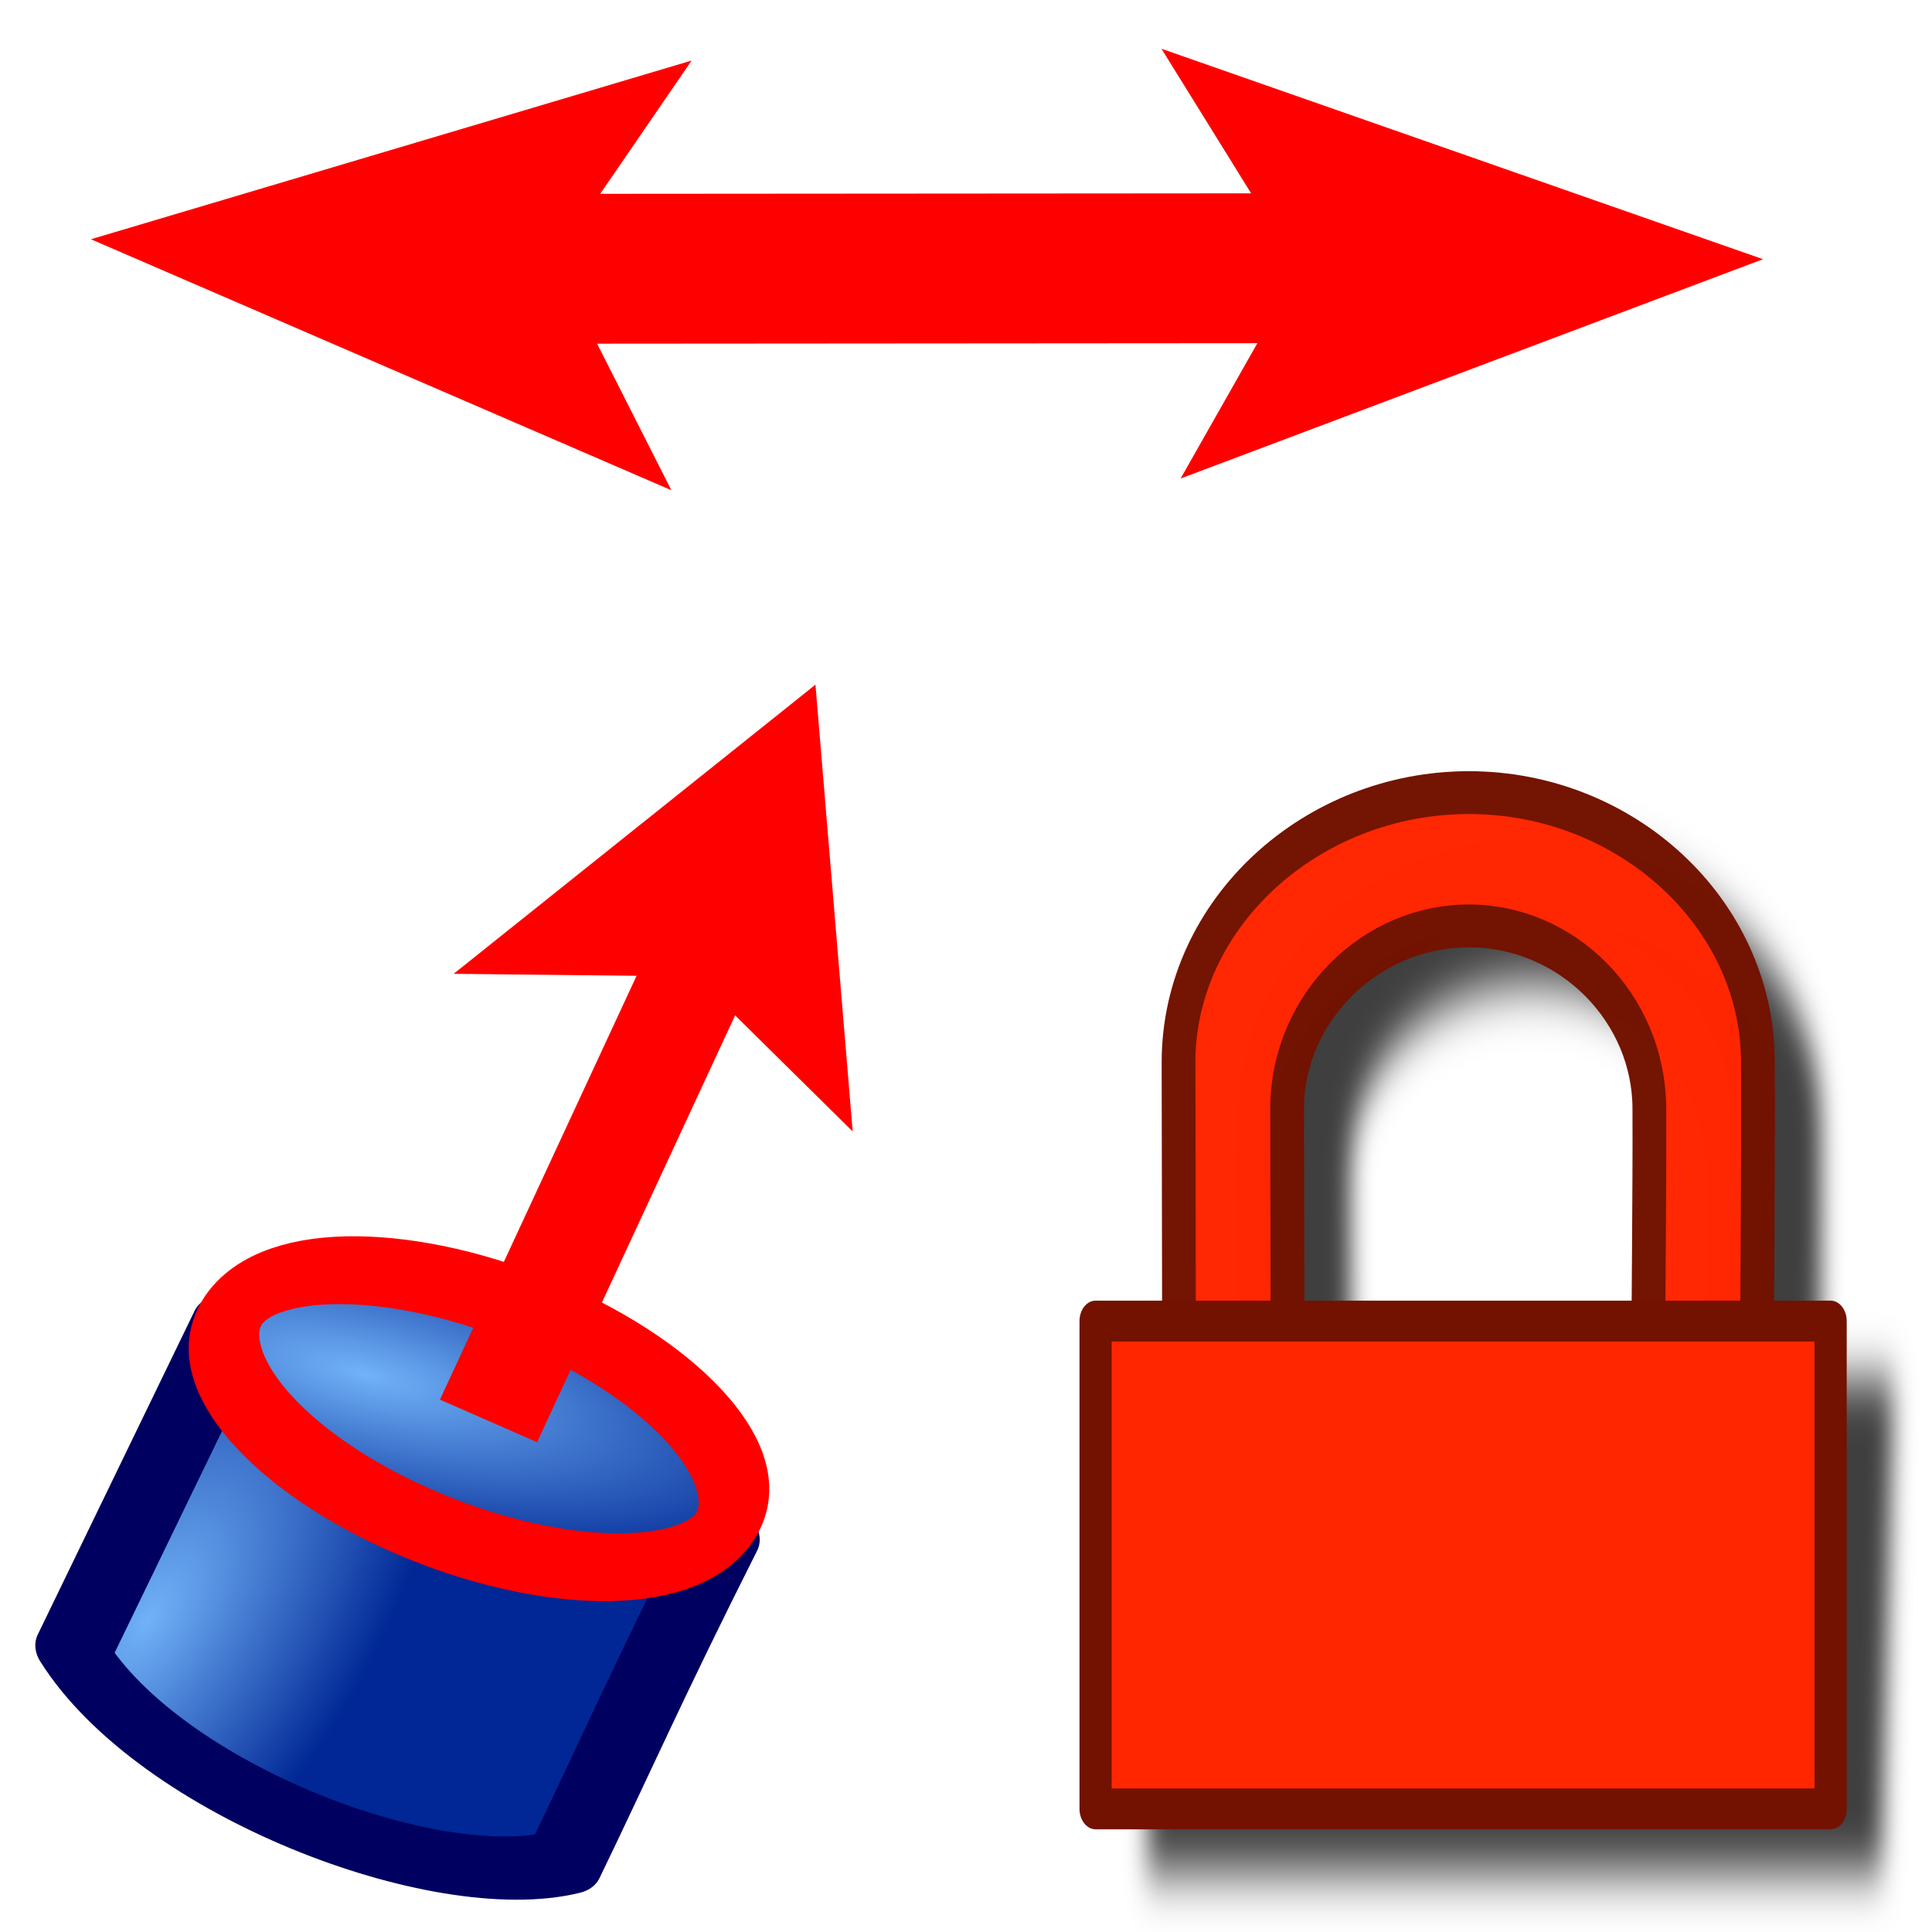
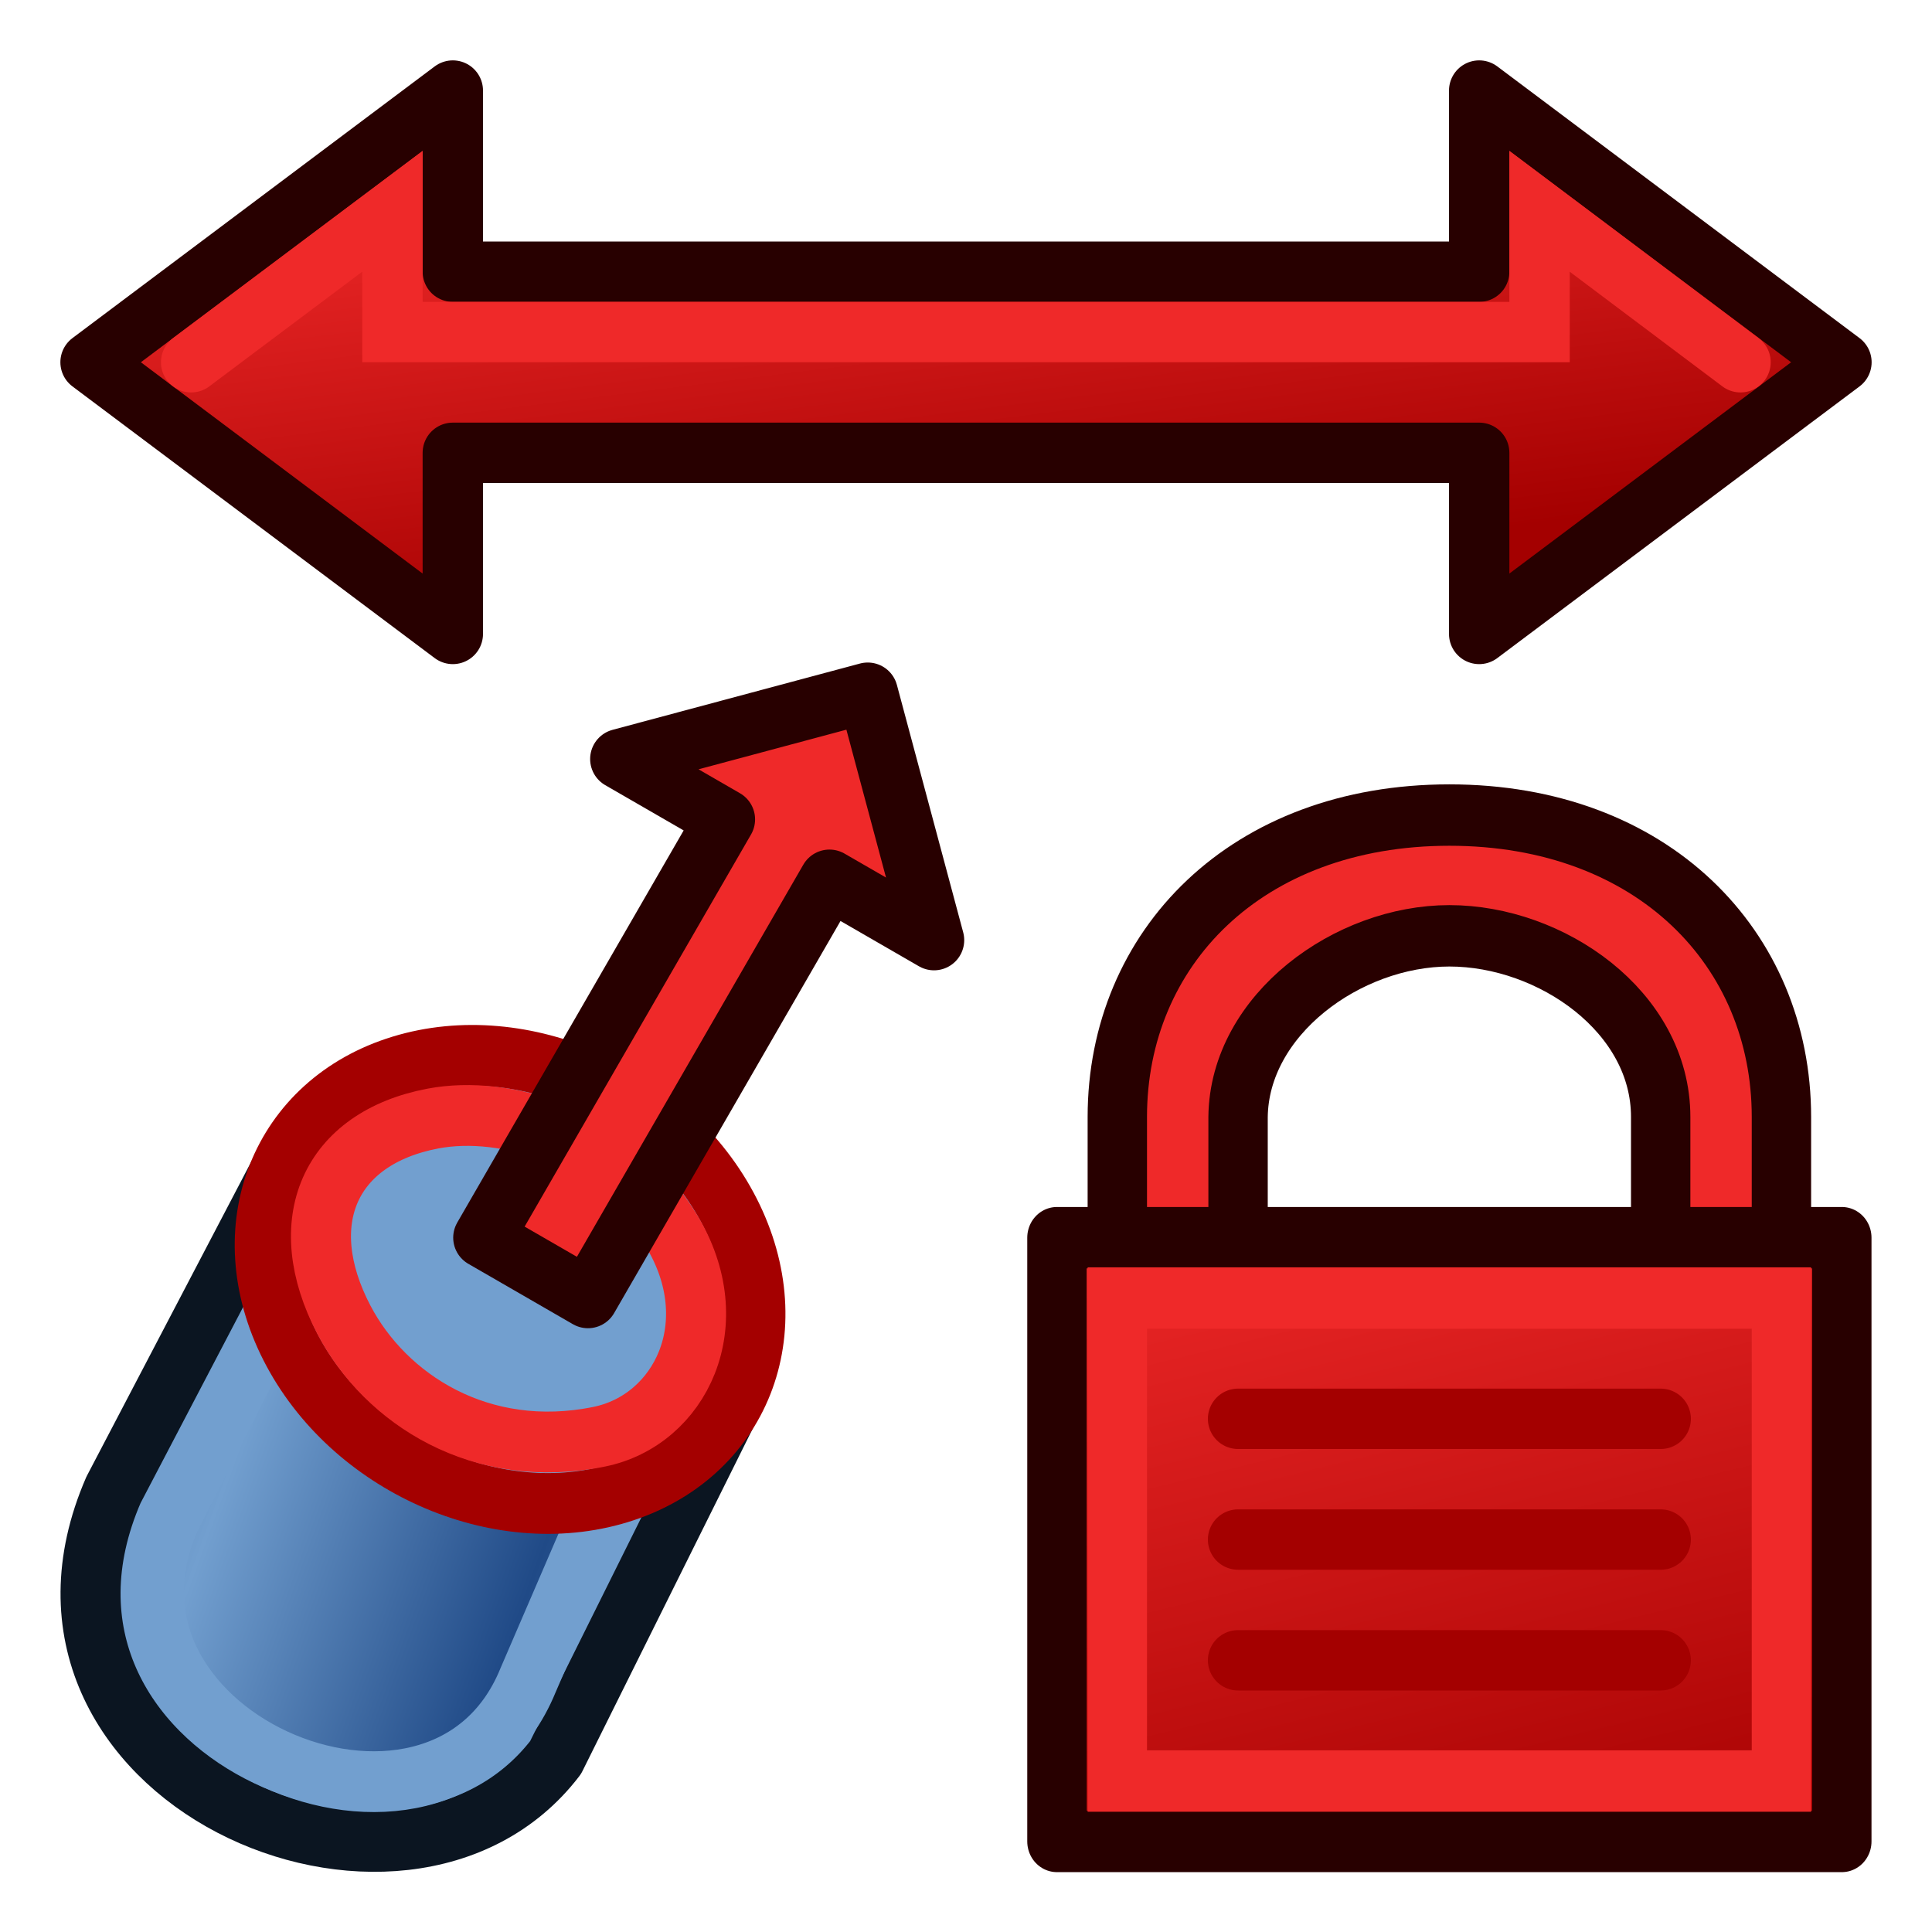
<svg xmlns="http://www.w3.org/2000/svg" xmlns:xlink="http://www.w3.org/1999/xlink" width="64px" height="64px" id="svg2980" version="1.1">
  <defs id="defs2982">
+     <linearGradient id="linearGradient3929">
+       <stop style="stop-color:#ef2929;stop-opacity:1;" offset="0" id="stop3931" />
+       <stop style="stop-color:#a40000;stop-opacity:1" offset="1" id="stop3933" />
+     </linearGradient>
    <linearGradient id="linearGradient3864">
      <stop id="stop3866" offset="0" style="stop-color:#71b2f8;stop-opacity:1;" />
      <stop id="stop3868" offset="1" style="stop-color:#002795;stop-opacity:1;" />
    </linearGradient>
    <linearGradient id="linearGradient3377">
      <stop id="stop3379" offset="0" style="stop-color:#faff2b;stop-opacity:1;" />
      <stop id="stop3381" offset="1" style="stop-color:#ffaa00;stop-opacity:1;" />
    </linearGradient>
    <radialGradient xlink:href="#linearGradient3377" id="radialGradient3701" gradientUnits="userSpaceOnUse" cx="84.883" cy="77.043" fx="84.883" fy="77.043" r="19.467" gradientTransform="matrix(2.849242,1.258512,-0.4040415,0.9147407,-125.8413,-100.258)" />
    <linearGradient id="linearGradient3007">
      <stop id="stop3009" offset="0" style="stop-color:#faff2b;stop-opacity:1;" />
      <stop id="stop3011" offset="1" style="stop-color:#ffaa00;stop-opacity:1;" />
    </linearGradient>
    <linearGradient id="linearGradient3377-6">
      <stop id="stop3379-2" offset="0" style="stop-color:#00afff;stop-opacity:1;" />
      <stop id="stop3381-4" offset="1" style="stop-color:#0034ff;stop-opacity:1;" />
    </linearGradient>
    <radialGradient r="19.467" fy="77.043" fx="84.883" cy="77.043" cx="84.883" gradientTransform="matrix(2.849242,1.258512,-0.4040415,0.9147407,-125.8413,-100.258)" gradientUnits="userSpaceOnUse" id="radialGradient3017-8" xlink:href="#linearGradient3377-6" />
    <linearGradient id="linearGradient3835">
      <stop id="stop3837" offset="0" style="stop-color:#faff2b;stop-opacity:1;" />
      <stop id="stop3839" offset="1" style="stop-color:#ffaa00;stop-opacity:1;" />
    </linearGradient>
    <linearGradient id="linearGradient3377-2">
      <stop id="stop3379-7" offset="0" style="stop-color:#faff2b;stop-opacity:1;" />
      <stop id="stop3381-8" offset="1" style="stop-color:#ffaa00;stop-opacity:1;" />
    </linearGradient>
    <radialGradient r="19.467" fy="77.043" fx="84.883" cy="77.043" cx="84.883" gradientTransform="matrix(2.849242,1.258512,-0.4040415,0.9147407,-125.8413,-100.258)" gradientUnits="userSpaceOnUse" id="radialGradient3017-6" xlink:href="#linearGradient3377-2" />
    <linearGradient id="linearGradient3835-1">
      <stop id="stop3837-0" offset="0" style="stop-color:#faff2b;stop-opacity:1;" />
      <stop id="stop3839-9" offset="1" style="stop-color:#ffaa00;stop-opacity:1;" />
    </linearGradient>
    <linearGradient id="linearGradient4032">
      <stop style="stop-color:#71b2f8;stop-opacity:1;" offset="0" id="stop4034" />
      <stop style="stop-color:#002795;stop-opacity:1;" offset="1" id="stop4036" />
    </linearGradient>
    <radialGradient xlink:href="#linearGradient4032" id="radialGradient4114" gradientUnits="userSpaceOnUse" gradientTransform="matrix(0.1903683,-0.6138636,1.99853,-0.190928,-47.1332,165.4556)" cx="113.502" cy="65.849" fx="113.502" fy="65.849" r="19.467" />
    <linearGradient id="linearGradient3171">
      <stop style="stop-color:#71b2f8;stop-opacity:1;" offset="0" id="stop3173" />
      <stop style="stop-color:#002795;stop-opacity:1;" offset="1" id="stop3175" />
    </linearGradient>
    <linearGradient id="linearGradient4032-7">
      <stop style="stop-color:#71b2f8;stop-opacity:1;" offset="0" id="stop4034-3" />
      <stop style="stop-color:#002795;stop-opacity:1;" offset="1" id="stop4036-6" />
    </linearGradient>
    <radialGradient xlink:href="#linearGradient4032-7" id="radialGradient4114-3" gradientUnits="userSpaceOnUse" gradientTransform="matrix(0.1903683,-0.6138636,1.99853,-0.190928,-47.1332,165.4556)" cx="113.502" cy="65.849" fx="113.502" fy="65.849" r="19.467" />
    <linearGradient id="linearGradient3171-9">
      <stop style="stop-color:#71b2f8;stop-opacity:1;" offset="0" id="stop3173-7" />
      <stop style="stop-color:#002795;stop-opacity:1;" offset="1" id="stop3175-5" />
    </linearGradient>
    <linearGradient id="linearGradient4032-8">
      <stop style="stop-color:#71b2f8;stop-opacity:1;" offset="0" id="stop4034-4" />
      <stop style="stop-color:#002795;stop-opacity:1;" offset="1" id="stop4036-3" />
    </linearGradient>
    <radialGradient xlink:href="#linearGradient4032-8" id="radialGradient4114-9" gradientUnits="userSpaceOnUse" gradientTransform="matrix(0.1903683,-0.6138636,1.99853,-0.190928,-47.1332,165.4556)" cx="113.502" cy="65.849" fx="113.502" fy="65.849" r="19.467" />
    <linearGradient id="linearGradient3171-1">
      <stop style="stop-color:#71b2f8;stop-opacity:1;" offset="0" id="stop3173-0" />
      <stop style="stop-color:#002795;stop-opacity:1;" offset="1" id="stop3175-3" />
    </linearGradient>
    <linearGradient id="linearGradient4032-0">
      <stop style="stop-color:#71b2f8;stop-opacity:1;" offset="0" id="stop4034-37" />
      <stop style="stop-color:#002795;stop-opacity:1;" offset="1" id="stop4036-1" />
    </linearGradient>
    <radialGradient xlink:href="#linearGradient4032-0" id="radialGradient3703" gradientUnits="userSpaceOnUse" cx="132.705" cy="90.193" fx="132.705" fy="90.193" r="19.467" gradientTransform="matrix(-0.08162339,1.394907,-1.157257,-0.2696337,245.2277,-105.4436)" />
    <linearGradient id="linearGradient3284">
      <stop style="stop-color:#71b2f8;stop-opacity:1;" offset="0" id="stop3286" />
      <stop style="stop-color:#002795;stop-opacity:1;" offset="1" id="stop3288" />
    </linearGradient>
    <linearGradient xlink:href="#linearGradient3193" id="linearGradient3191" x1="11.758" y1="27.364" x2="21.166" y2="55.146" gradientUnits="userSpaceOnUse" gradientTransform="matrix(-0.999956,0.00937982,-0.00937982,-0.999956,39.60823,75.666)" />
    <linearGradient id="linearGradient3193">
      <stop id="stop3195" offset="0" style="stop-color:#68ff00;stop-opacity:1;" />
      <stop id="stop3197" offset="1" style="stop-color:#078b00;stop-opacity:1;" />
    </linearGradient>
    <radialGradient xlink:href="#linearGradient4032" id="radialGradient3080" gradientUnits="userSpaceOnUse" gradientTransform="matrix(-0.1915761,0.4662146,-1.136416,-0.419043,156.5648,24.07671)" cx="86.837" cy="90.601" fx="86.837" fy="90.601" r="19.467" />
    <radialGradient xlink:href="#linearGradient4032" id="radialGradient3082" gradientUnits="userSpaceOnUse" gradientTransform="matrix(0.1903683,-0.6138636,1.99853,-0.190928,-47.1332,165.4556)" cx="113.502" cy="65.849" fx="113.502" fy="65.849" r="19.467" />
    <radialGradient xlink:href="#linearGradient4032-7" id="radialGradient3150" gradientUnits="userSpaceOnUse" gradientTransform="matrix(0.393909,0.01329378,-0.08416937,0.7895379,-20.11378,-16.63035)" cx="86.837" cy="90.601" fx="86.837" fy="90.601" r="19.467" />
    <radialGradient xlink:href="#linearGradient4032-7" id="radialGradient3152" gradientUnits="userSpaceOnUse" gradientTransform="matrix(0.1903683,-0.6138636,1.99853,-0.190928,-47.1332,165.4556)" cx="113.502" cy="65.849" fx="113.502" fy="65.849" r="19.467" />
    <radialGradient xlink:href="#linearGradient4032-7" id="radialGradient3219" gradientUnits="userSpaceOnUse" gradientTransform="matrix(0.2934834,0.1119284,-0.3134821,0.7277332,7.433476,-20.69848)" cx="86.837" cy="90.601" fx="86.837" fy="90.601" r="19.467" />
    <radialGradient xlink:href="#linearGradient4032-7" id="radialGradient3221" gradientUnits="userSpaceOnUse" gradientTransform="matrix(0.1903683,-0.6138636,1.99853,-0.190928,-47.1332,165.4556)" cx="113.502" cy="65.849" fx="113.502" fy="65.849" r="19.467" />
    <filter color-interpolation-filters="sRGB" id="filter3752">
      <feGaussianBlur stdDeviation="0.913" id="feGaussianBlur3754" />
    </filter>
+     <linearGradient xlink:href="#linearGradient3838" id="linearGradient3199" gradientUnits="userSpaceOnUse" x1="2802.963" y1="538.362" x2="2859.726" y2="786.056" />
+     <linearGradient id="linearGradient3838">
+       <stop style="stop-color:#34e0e2;stop-opacity:1" offset="0" id="stop3840" />
+       <stop style="stop-color:#06989a;stop-opacity:1" offset="1" id="stop3842" />
+     </linearGradient>
+     <linearGradient xlink:href="#linearGradient3166" id="linearGradient3197" gradientUnits="userSpaceOnUse" x1="2802.963" y1="626.087" x2="2849.406" y2="822.179" gradientTransform="translate(61.25766,0)" />
+     <linearGradient id="linearGradient3166">
+       <stop id="stop3168" offset="0" style="stop-color:#ef2929;stop-opacity:1" />
+       <stop id="stop3170" offset="1" style="stop-color:#a40000;stop-opacity:1" />
+     </linearGradient>
+     <linearGradient xlink:href="#linearGradient3159" id="linearGradient3172" gradientUnits="userSpaceOnUse" gradientTransform="matrix(0.2444666,-0.00435615,-0.00435615,0.2494966,-6.891033,9.420216)" spreadMethod="reflect" x1="-15.391" y1="27.443" x2="-26.983" y2="13.124" />
+     <linearGradient id="linearGradient3159">
+       <stop id="stop3161" offset="0" style="stop-color:#729fcf;stop-opacity:1" />
+       <stop id="stop3163" offset="1" style="stop-color:#204a87;stop-opacity:1" />
+     </linearGradient>
+     <linearGradient xlink:href="#linearGradient3929" id="linearGradient3935" x1="36" y1="3" x2="38" y2="19" gradientUnits="userSpaceOnUse" />
  </defs>
  <g id="layer1">
    <g id="g3760-8" transform="matrix(0.3980009,0,0,0.493381,18.71021,-4.578477)" />
-     <g id="g3213" transform="matrix(1.144646,0.1866595,-0.0347246,0.9452776,1.63222,0.8640593)">
-       <path style="fill:url(#radialGradient3219);fill-opacity:1;fill-rule:evenodd;stroke:#000060;stroke-width:2.174;stroke-linecap:butt;stroke-linejoin:round;stroke-miterlimit:4;stroke-opacity:1;stroke-dasharray:none;stroke-dashoffset:0;marker:none;visibility:visible;display:inline;overflow:visible;enable-background:accumulate" d="m 16.758,61.037 c 1.285,-3.748 2.193,-6.705 4.193,-12.314 L 6.566,44.284 2.396,56.453 c 2.665,4.35 10.669,6.441 14.362,4.584 z" id="path3156" />
-       <path style="fill:url(#radialGradient3221);fill-opacity:1;fill-rule:evenodd;stroke:#ff0000;stroke-width:5.105;stroke-linecap:butt;stroke-linejoin:round;stroke-miterlimit:4;stroke-opacity:1;stroke-dasharray:none;stroke-dashoffset:0;marker:none;visibility:visible;display:inline;overflow:visible;enable-background:accumulate" id="path3158" d="m 117.857,83.5 c 0,4.635 -9.594,8.392 -21.429,8.392 -11.835,0 -21.429,-3.757 -21.429,-8.392 0,-4.635 9.594,-8.392 21.429,-8.392 11.835,0 21.429,3.757 21.429,8.392 z" transform="matrix(-0.3364593,-0.1080066,0.2070365,-0.472502,28.99065,95.94042)" />
-       <path style="fill:none;stroke:#ff0000;stroke-width:2.989;stroke-linecap:butt;stroke-linejoin:miter;stroke-miterlimit:4;stroke-opacity:1;stroke-dasharray:none" d="M 20.412,26.881 14.11,46.095" id="path3160" />
-       <path id="path3162" d="m 19.996,28.121 -4.264,0.785 6.082,-7.301 0.92,9.153 z" style="fill:#ff0000;fill-opacity:1;stroke:#ff0000;stroke-width:2.441;stroke-linecap:butt;stroke-linejoin:miter;stroke-miterlimit:4;stroke-opacity:1;stroke-dasharray:none" />
+     <g id="g3165" transform="matrix(-2.055034,1.201529,-1.186474,-2.081109,4.50878,96.61577)">
+       <path id="path3063-9" d="m -17.638,13.913 4.578,-3.004 c 3.201,-1.31 6.979,3.728 3.5,6.281 l -4.43,2.777 z" style="fill:#729fcf;stroke:#0b1521;stroke-width:0.838;stroke-linecap:butt;stroke-linejoin:round;stroke-opacity:1" />
+       <path id="path3063-3-4" d="m -17.148,14.892 3.892,-2.871 c 2.567,-1.965 6.013,2.665 3.064,4.525 l -4.033,2.6 z" style="fill:url(#linearGradient3172);fill-opacity:1;stroke:#729fcf;stroke-width:0.838;stroke-linecap:butt;stroke-linejoin:round;stroke-opacity:1" />
+       <path id="path3011-0" d="m -12.685,17.668 c -0.087,1.828 -1.555,2.982 -3.278,2.577 -1.724,-0.405 -3.05,-2.215 -2.963,-4.044 0.087,-1.828 1.555,-2.982 3.278,-2.577 1.724,0.405 3.05,2.215 2.963,4.044 z" style="fill:#729fcf;stroke:#a40000;stroke-width:0.838;stroke-linecap:round;stroke-linejoin:round;stroke-miterlimit:4" />
+       <path id="path3011-3-3" d="m -13.518,17.612 c -0.055,1.524 -1.074,2.271 -2.465,1.781 -0.968,-0.341 -2.063,-1.472 -2.109,-2.997 -0.045,-1.509 1.199,-2.332 2.295,-1.961 1.596,0.539 2.323,1.939 2.279,3.177 z" style="fill:#729fcf;fill-opacity:1;stroke:#ef2929;stroke-width:0.838;stroke-linecap:round;stroke-linejoin:round;stroke-miterlimit:4" />
    </g>
-     <g id="g3902" transform="matrix(0.7472173,0,0,0.9483921,14.81627,-8.207453)">
-       <path id="rect2883-5" d="m 48.183,6.602 c -13.045,0 -24.028,3.967 -24.028,8.865 l 0.042,8.518 -6.895,0 -1.005,16.241 60.831,0 1.005,-16.241 -6.092,0 c 0.044,-2.902 0.113,-5.787 0.085,-8.518 0,-4.898 -10.898,-8.865 -23.943,-8.865 z m 0,4.386 c 8.16,0 14.933,2.705 14.933,6.025 0.021,2.23 -0.008,4.595 -0.042,6.972 l -29.866,0 -0.042,-6.972 c 0,-3.32 6.857,-6.025 15.017,-6.025 z" style="font-size:54.215px;font-style:normal;font-variant:normal;font-weight:normal;font-stretch:normal;opacity:0.752;color:#000000;fill:#000000;fill-opacity:1;fill-rule:nonzero;stroke:none;stroke-width:1.984;marker:none;visibility:visible;display:inline;overflow:visible;filter:url(#filter3752);enable-background:accumulate;font-family:Arial;-inkscape-font-specification:Arial" transform="matrix(0.5356112,0,0,1.061902,22.27357,31.35813)" />
-       <path id="rect2883" d="m 45.288,36.339 c -6.987,0 -12.869,4.222 -12.869,9.422 l 0.026,11.446 4.813,0 -0.026,-9.814 c 0,-3.526 3.686,-6.398 8.056,-6.398 4.371,0 8.004,2.872 8.004,6.398 0.015,3.121 -0.05,6.5 -0.052,9.814 l 4.813,0 c 0.023,-3.895 0.071,-7.79 0.052,-11.446 0,-5.201 -5.83,-9.422 -12.817,-9.422 z" style="font-size:54.215px;font-style:normal;font-variant:normal;font-weight:normal;font-stretch:normal;opacity:0.99;color:#000000;fill:#ff2600;fill-opacity:1;fill-rule:nonzero;stroke:#731200;stroke-width:1.496;stroke-linecap:square;stroke-linejoin:round;stroke-miterlimit:4;stroke-opacity:1;stroke-dasharray:none;stroke-dashoffset:0;marker:none;visibility:visible;display:inline;overflow:visible;enable-background:accumulate;font-family:Arial;-inkscape-font-specification:Arial" />
-       <rect y="54.798" x="28.742" height="17.038" width="32.586" id="rect2881" style="font-size:54.215px;font-style:normal;font-variant:normal;font-weight:normal;font-stretch:normal;color:#000000;fill:#ff2600;fill-opacity:1;fill-rule:nonzero;stroke:#731200;stroke-width:1.427;stroke-linecap:square;stroke-linejoin:round;stroke-miterlimit:4;stroke-opacity:1;stroke-dasharray:none;stroke-dashoffset:0;marker:none;visibility:visible;display:inline;overflow:visible;enable-background:accumulate;font-family:Arial;-inkscape-font-specification:Arial" />
+     <path style="fill:#ef2929;stroke:#280000;stroke-width:2;stroke-linecap:butt;stroke-linejoin:round;stroke-opacity:1" d="m 28.745,22.947 2.196,8.196 -3.464,-2 -8,13.856 -3.464,-2 8,-13.856 -3.464,-2 z" id="path3948-2" />
+     <g id="g3188" transform="translate(66.01252,1.999997)">
+       <g style="font-size:54.215px;font-style:normal;font-variant:normal;font-weight:normal;font-stretch:normal;color:#000000;fill:url(#linearGradient3199);fill-opacity:1;fill-rule:nonzero;stroke:#042a2a;stroke-width:15.059;stroke-linecap:round;stroke-linejoin:round;stroke-miterlimit:4;stroke-opacity:1;stroke-dasharray:none;stroke-dashoffset:0;marker:none;visibility:visible;display:inline;overflow:visible;enable-background:accumulate;font-family:Arial;-inkscape-font-specification:Arial" id="g2385" transform="matrix(0.1305959,0,0,0.135064,-395.4251,-48.7437)">
+         <path id="path2387" d="m 2805.793,620.03 0,0 0,0 0,59.231 30.629,0 0,-59.231 0,0 c 0.298,-25.07 27.799,-44.423 53.6,-44.423 25.801,0 53.601,18.622 53.6,44.423 l 0,0 0,59.231 30.629,0 0,-59.231 0,0 c 5e-4,-41.282 -32.626,-74.039 -84.229,-74.039 -51.603,0 -84.229,32.757 -84.229,74.039 z" style="fill:#ef2929;fill-opacity:1;fill-rule:evenodd;stroke:#280000;stroke-width:15.059;stroke-linecap:round;stroke-linejoin:round;stroke-miterlimit:4;stroke-opacity:1;stroke-dasharray:none;stroke-dashoffset:0;marker:none;visibility:visible;display:inline;overflow:visible;enable-background:accumulate" />
+         <rect y="649.645" x="2790.479" height="148.078" width="199.088" id="rect2389" style="fill:url(#linearGradient3197);fill-opacity:1;fill-rule:evenodd;stroke:#280000;stroke-width:15.059;stroke-linecap:round;stroke-linejoin:round;stroke-miterlimit:4;stroke-opacity:1;stroke-dasharray:none;stroke-dashoffset:0;marker:none;visibility:visible;display:inline;overflow:visible;enable-background:accumulate" />
+         <rect y="664.453" x="2805.793" height="118.462" width="168.459" id="rect2389-0" style="fill:none;stroke:#ef2929;stroke-width:15.059;stroke-linecap:round;stroke-linejoin:miter;stroke-miterlimit:4;stroke-opacity:1;stroke-dasharray:none;stroke-dashoffset:0;marker:none;visibility:visible;display:inline;overflow:visible;enable-background:accumulate" />
+       </g>
+       <path id="path3777-7" d="M -25,45 -11,45" style="font-size:54.215px;font-style:normal;font-variant:normal;font-weight:normal;font-stretch:normal;color:#000000;fill:none;stroke:#a40000;stroke-width:2;stroke-linecap:round;stroke-linejoin:miter;stroke-miterlimit:4;stroke-opacity:1;stroke-dasharray:none;stroke-dashoffset:0;marker:none;visibility:visible;display:inline;overflow:visible;enable-background:accumulate;font-family:Arial;-inkscape-font-specification:Arial" />
+       <path id="path3777-3-5" d="m -25,49 14,0" style="font-size:54.215px;font-style:normal;font-variant:normal;font-weight:normal;font-stretch:normal;color:#000000;fill:none;stroke:#a40000;stroke-width:2;stroke-linecap:round;stroke-linejoin:miter;stroke-miterlimit:4;stroke-opacity:1;stroke-dasharray:none;stroke-dashoffset:0;marker:none;visibility:visible;display:inline;overflow:visible;enable-background:accumulate;font-family:Arial;-inkscape-font-specification:Arial" />
+       <path id="path3777-6-3" d="m -25,53 14,0" style="font-size:54.215px;font-style:normal;font-variant:normal;font-weight:normal;font-stretch:normal;color:#000000;fill:none;stroke:#a40000;stroke-width:2;stroke-linecap:round;stroke-linejoin:miter;stroke-miterlimit:4;stroke-opacity:1;stroke-dasharray:none;stroke-dashoffset:0;marker:none;visibility:visible;display:inline;overflow:visible;enable-background:accumulate;font-family:Arial;-inkscape-font-specification:Arial" />
    </g>
-     <g id="g3207" transform="matrix(1.225965,0,0,1.060721,-8.513168,-1.774414)">
-       <g transform="matrix(0.3053738,0.9522326,-0.9522326,0.3053738,40.06738,-37.77665)" id="g3201">
-         <path style="fill:none;stroke:#ff0000;stroke-width:4.68;stroke-linecap:butt;stroke-linejoin:miter;stroke-miterlimit:4;stroke-opacity:1;stroke-dasharray:none" d="M 47.966,7.03 39.268,34.231" id="path3197" />
-         <path id="path3199" d="m 46.707,11.068 -4.264,0.785 6.082,-7.301 0.92,9.153 z" style="fill:#ff0000;fill-opacity:1;stroke:#ff0000;stroke-width:3.12;stroke-linecap:butt;stroke-linejoin:miter;stroke-miterlimit:4;stroke-opacity:1;stroke-dasharray:none" />
-       </g>
-       <path style="fill:#ff0000;fill-opacity:1;stroke:#ff0000;stroke-width:3.12;stroke-linecap:butt;stroke-linejoin:miter;stroke-miterlimit:4;stroke-opacity:1;stroke-dasharray:none" d="M 20.183,9.688 21.924,13.659 13.424,9.411 22.123,6.42 z" id="path3205" />
-     </g>
+     <path style="fill:url(#linearGradient3935);stroke:#280000;stroke-width:2;stroke-linecap:butt;stroke-linejoin:round;stroke-opacity:1;fill-opacity:1" d="M 15,15 15,21 3,12 l 12,-9 L 15,9 49,9 49,3 61,12 49,21 49,15 z" id="path3948-2-3-6" />
+     <path style="fill:none;stroke:#ef2929;stroke-width:2;stroke-linecap:round;stroke-linejoin:miter;stroke-opacity:1" d="M 6.332,12 13,7 l 0,4 38,0 0,-4 6.657,5" id="path3159" />
  </g>
</svg>
